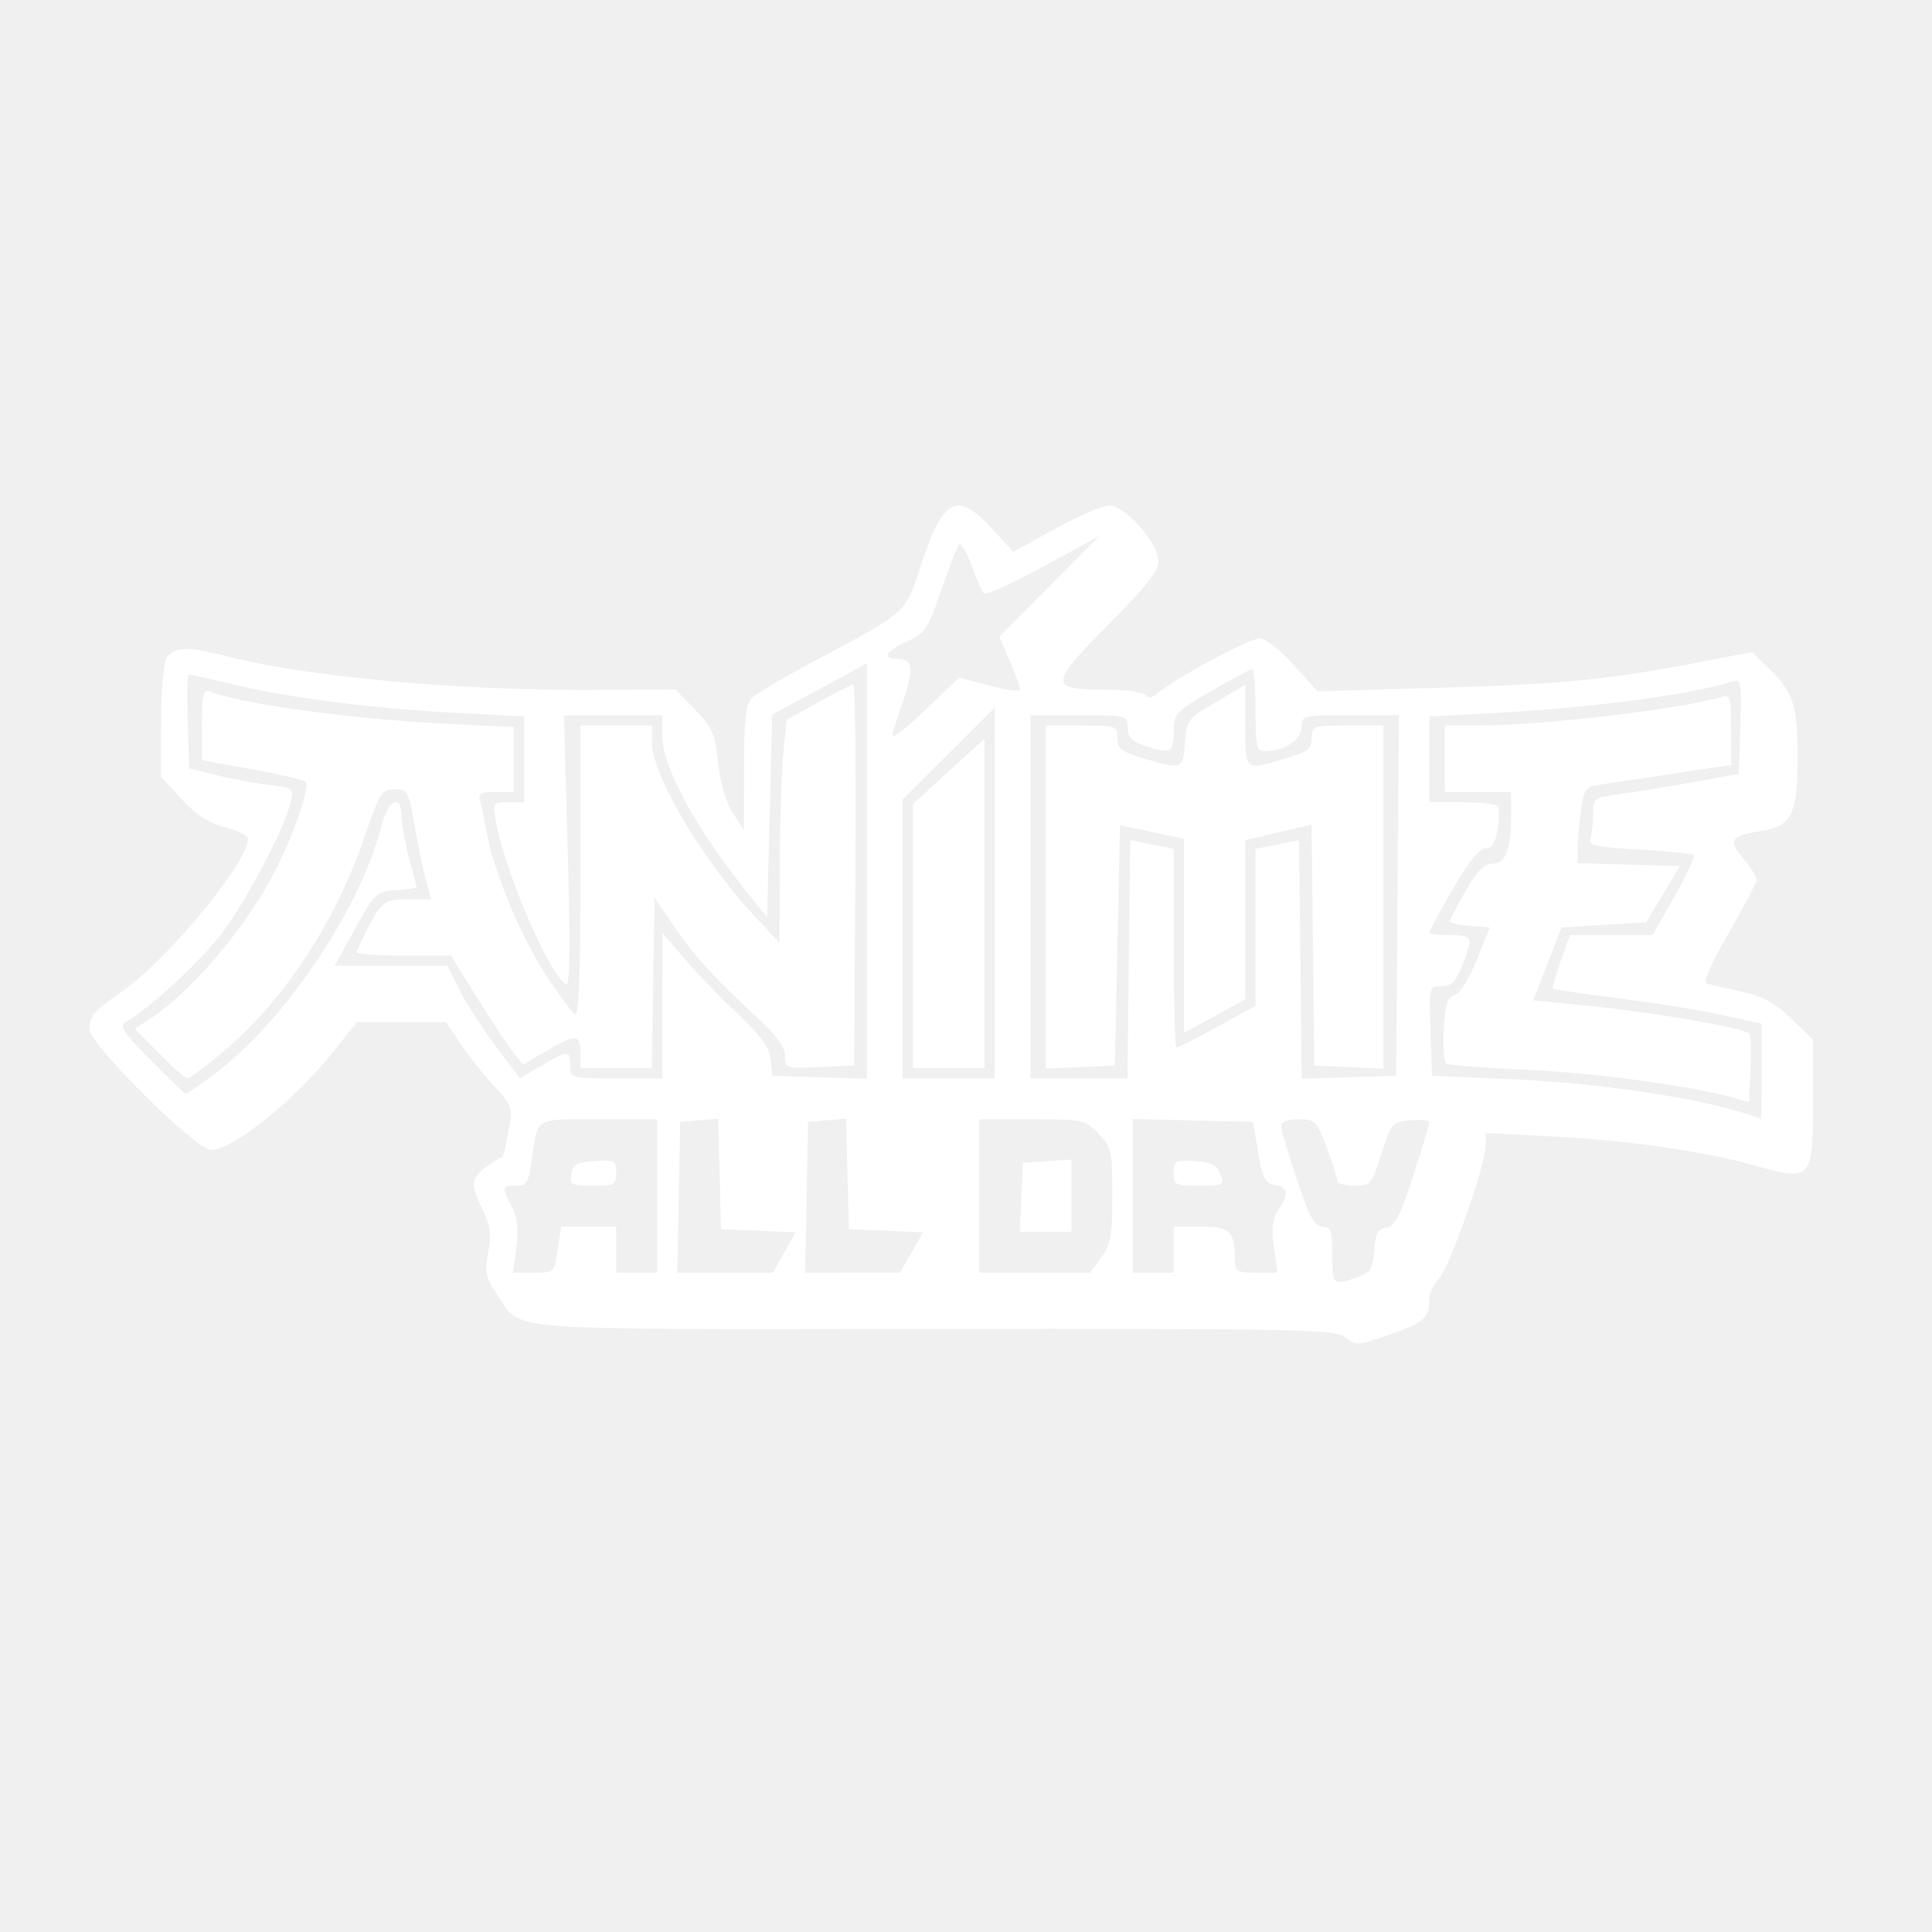
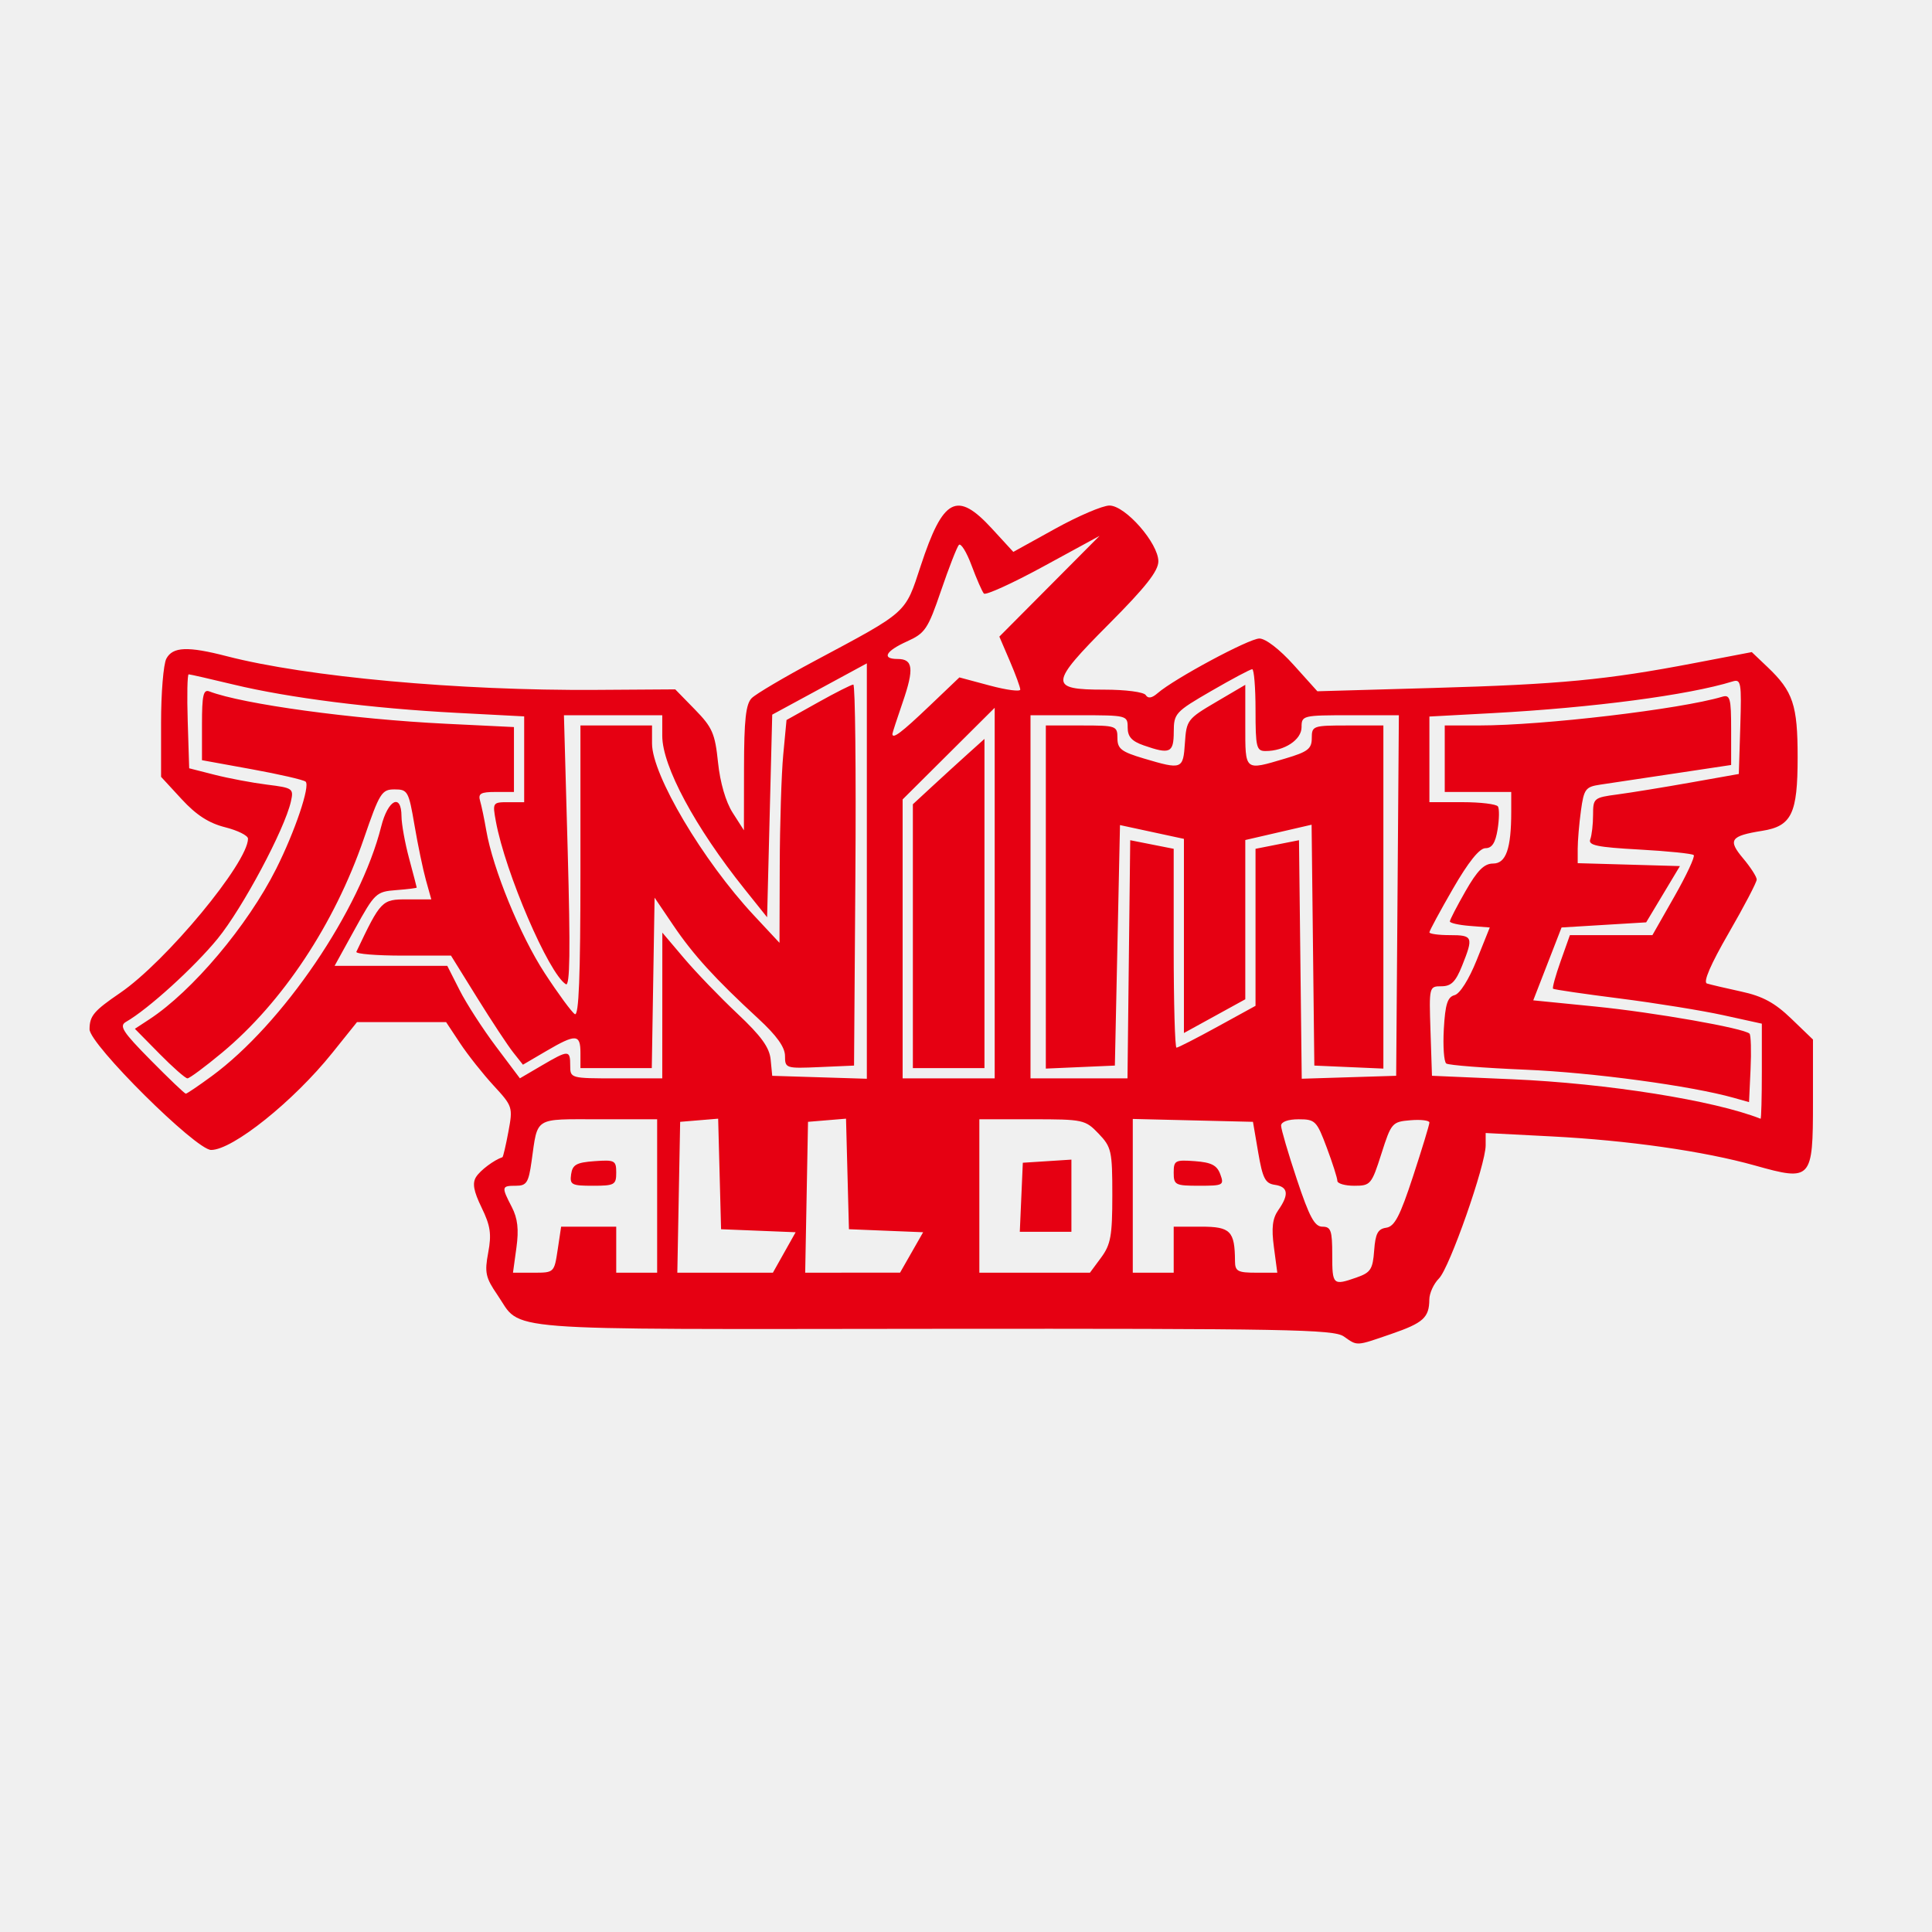
<svg xmlns="http://www.w3.org/2000/svg" version="1.1" id="Layer_1" x="0px" y="0px" width="280px" height="280px" viewBox="0 0 280 280" enable-background="new 0 0 280 280" xml:space="preserve">
  <defs id="defs216276">
	
	
	
</defs>
  <g id="layer2" />
  <g id="layer1" />
  <path style="fill:#000000" d="m -940.626,418.918 v -74 h 341.5 341.5 v 74 74 h -341.5 -341.5 z m 278.761,12.75 0.261,-43.75 h 16.989 16.989 v -10.5 -10.5 h -47 -47 v 10.5 10.5 h 17 17 v 44.03 44.03 l 12.75,-0.28 12.75,-0.28 z m 149.56,40 c 0.875,-2.337 5.919,-16.625 11.207,-31.75 5.288,-15.125 13.183,-37.597 17.544,-49.938 4.361,-12.341 7.929,-22.579 7.929,-22.75 0,-0.172 -6.021,-0.312 -13.38,-0.312 h -13.38 l -11.787,34.75 c -13.745,40.523 -13.299,39.25 -13.765,39.25 -0.199,0 -5.947,-16.647 -12.775,-36.994 l -12.414,-36.994 -13.25,-0.006 c -7.988,-0.004 -13.25,0.383 -13.25,0.974 0,0.539 0.658,2.676 1.461,4.75 0.804,2.074 8.692,24.92 17.529,50.77 8.837,25.85 16.559,48.237 17.16,49.75 l 1.092,2.75 h 14.243 14.243 l 1.592,-4.25 z M -717.182,304.98 c -14.624,-2.302 -23.112,-10.672 -27.167,-26.79 -2.141,-8.509 -2.512,-52.159 -0.524,-61.666 2.619,-12.526 8.805,-21.828 17.419,-26.193 9.647,-4.888 27.659,-5.306 38.236,-0.887 8.697,3.634 16.059,13.949 18.646,26.125 1.577,7.424 2.311,42.569 1.104,52.849 -2.424,20.642 -9.043,30.953 -22.463,34.991 -5.875,1.768 -18.862,2.576 -25.25,1.57 z m 17.135,-17.947 c 6.939,-4.232 8.816,-14.699 8.167,-45.548 -0.519,-24.66 -1.564,-30.101 -6.734,-35.054 -2.564,-2.457 -3.873,-2.915 -8.448,-2.96 -13.17,-0.128 -16.526,8.593 -16.526,42.947 0,33.761 3.23,42.354 15.96,42.456 2.699,0.022 5.732,-0.715 7.58,-1.842 z m -181.478,11.636 c -0.572,-2.888 -4.639,-25.05 -9.039,-49.25 -4.4,-24.2 -8.689,-47.6 -9.531,-52 -0.842,-4.4 -1.532,-8.113 -1.532,-8.25 -9e-5,-0.138 4.941,-0.25 10.981,-0.25 10.575,0 10.999,0.083 11.474,2.25 0.271,1.238 1.837,11.475 3.479,22.75 1.642,11.275 4.202,28.825 5.688,39 1.486,10.175 2.981,18.83 3.324,19.234 0.342,0.404 3.453,-17.146 6.914,-39 3.461,-21.854 6.532,-40.746 6.824,-41.984 0.512,-2.163 0.954,-2.25 11.405,-2.25 10.455,0 10.893,0.086 11.392,2.25 0.286,1.238 3.24,19.575 6.564,40.75 3.324,21.175 6.308,39.175 6.63,40 0.419,1.074 12.822,-75.785 13.272,-82.25 0.029,-0.412 5.038,-0.75 11.132,-0.75 h 11.079 l -0.57,2.75 c -0.314,1.512 -4.842,26.375 -10.064,55.25 -5.222,28.875 -9.734,53.513 -10.028,54.75 -0.52,2.19 -0.879,2.25 -13.515,2.25 -9.715,0 -12.982,-0.314 -12.986,-1.25 -0.003,-0.688 -1.308,-9.575 -2.9,-19.75 -1.592,-10.175 -4.385,-28.282 -6.206,-40.238 -1.821,-11.956 -3.598,-21.406 -3.949,-21 -0.35,0.406 -2.3,11.763 -4.333,25.238 -2.033,13.475 -4.862,31.812 -6.286,40.75 l -2.59,16.25 h -12.794 -12.794 z m 262.898,-52.25 v -57.5 h 25.319 c 28.63,0 32.578,0.651 39.412,6.502 5.613,4.805 8.269,11.992 8.269,22.377 0,14.047 -4.2,22.453 -13.332,26.684 -4.083,1.892 -4.688,2.466 -3.117,2.96 12.943,4.069 14.25,6.674 15.914,31.707 1.108,16.672 1.512,19.248 3.426,21.836 l 2.17,2.934 h -12.991 -12.991 l -0.941,-3.75 c -0.518,-2.062 -1.173,-10.539 -1.457,-18.837 -0.791,-23.15 -2.478,-25.714 -17.282,-26.26 l -9.397,-0.347 v 24.597 24.597 h -11.5 -11.5 z m 42.41,-9.526 c 5.116,-2.591 7.021,-6.277 7.375,-14.274 0.546,-12.335 -3.847,-16.487 -18.398,-17.386 l -8.387,-0.518 v 17.205 17.205 l 8.25,-0.379 c 4.537,-0.208 9.56,-1.042 11.16,-1.853 z m 87.59,9.526 v -57.5 h 11.5 11.5 v 48 48 h 20.5 20.5 v 9.5 9.5 h -32 -32 z m 117,0.112 v -57.57 l 19.75,-0.271 c 23.675,-0.325 30.591,0.348 36.943,3.594 8.803,4.498 13.865,11.746 17.017,24.363 1.332,5.331 1.686,11.346 1.665,28.271 -0.029,24.101 -1.16,31.691 -6.2,41.617 -3.721,7.329 -7.026,10.499 -14.676,14.075 -5.975,2.794 -6.101,2.807 -30.25,3.147 l -24.25,0.342 z m 43.678,37.836 c 7.178,-5.22 9.905,-18.783 9.038,-44.948 -0.584,-17.619 -2.03,-23.977 -6.564,-28.851 -3.505,-3.767 -6.118,-4.674 -15.393,-5.342 l -7.759,-0.559 v 41.225 41.225 l 8.928,-0.349 c 7.045,-0.276 9.523,-0.782 11.75,-2.401 z M -896.126,122.039 c -8.802,-4.038 -15.067,-14.319 -14.299,-23.465 0.269,-3.208 7.96,-26.885 20.352,-62.657 l 19.919,-57.5 5.014,-5.055 c 8.204,-8.271 20.008,-9.862 29.95,-4.035 5.345,3.132 5.481,3.329 32.555,47.091 9.528,15.4 17.634,28.359 18.014,28.798 0.38,0.439 5.553,-13.286 11.496,-30.5 5.943,-17.214 11.855,-33.407 13.138,-35.986 4.002,-8.041 12.264,-12.827 22.08,-12.79 13.709,0.052 24.207,10.513 24.26,24.171 0.023,5.904 0.993,2.931 -31.667,96.985 -9.449,27.211 -11.135,30.178 -19.578,34.456 -4.346,2.202 -6.084,2.515 -12.246,2.204 -5.867,-0.296 -8.079,-0.917 -12.084,-3.393 -4.544,-2.808 -6.549,-5.678 -27.403,-39.223 -12.375,-19.906 -22.74,-36.2 -23.033,-36.208 -0.293,-0.008 -5.416,14.048 -11.385,31.235 -5.969,17.188 -11.646,32.831 -12.617,34.763 -4.265,8.493 -11.818,12.943 -21.965,12.943 -4.185,0 -7.925,-0.653 -10.5,-1.835 z m 214.668,-0.725 c -8.421,-4.196 -13.168,-12.052 -13.168,-21.788 0,-4.501 3.505,-15.575 20.024,-63.278 14.701,-42.451 20.777,-58.754 22.858,-61.326 4.387,-5.425 12.104,-9.004 19.417,-9.004 7.48,0 13.149,2.54 18.235,8.169 8.08,8.944 8.483,16.017 1.966,34.496 -2.475,7.018 -4.5,12.889 -4.5,13.048 0,0.158 12.732,0.288 28.294,0.288 h 28.294 l 5.871,-17.25 c 3.229,-9.488 6.945,-19.725 8.258,-22.75 4.658,-10.734 12.173,-15.94 23.065,-15.978 7.316,-0.026 11.418,1.459 16.6,6.008 5.779,5.074 7.991,10.213 7.952,18.47 -0.031,6.476 -1.438,11.006 -18.789,60.5 -10.316,29.425 -19.163,54.905 -19.662,56.623 -1.28,4.413 -8.565,12.328 -13.343,14.499 -4.695,2.133 -12.983,2.42 -18.923,0.656 -6.26,-1.859 -13.106,-9.217 -15.165,-16.297 -2.052,-7.059 -1.618,-10.12 3.574,-25.175 2.186,-6.34 3.975,-12.152 3.975,-12.916 0,-1.152 -4.755,-1.389 -27.871,-1.389 h -27.871 l -6.789,19.75 c -9.666,28.12 -11.105,30.543 -21.171,35.632 -5.137,2.597 -14.851,2.144 -21.131,-0.985 z m 215.261,0.223 c -6.332,-2.948 -11.029,-8.516 -13.071,-15.495 -2.022,-6.91 -1.473,-10.207 4.601,-27.624 7.464,-21.403 22.217,-64.049 28.651,-82.823 6.389,-18.64 9.621,-23.674 17.717,-27.593 5.838,-2.826 15.484,-2.838 21.294,-0.025 5.898,2.855 10.965,8.808 12.823,15.063 2.253,7.588 2.034,9.376 -2.945,23.993 -2.476,7.268 -4.388,13.316 -4.25,13.44 0.138,0.124 17.127,-10.541 37.752,-23.699 45.415,-28.974 45.198,-28.855 52.787,-28.855 19.386,0 30.615,20.766 19.87,36.746 -2.724,4.051 -7.177,7.245 -32.376,23.225 -16.07,10.191 -30.011,19.022 -30.981,19.625 -1.548,0.964 0.24,3.188 14.718,18.309 20.058,20.949 21.489,23.122 21.458,32.594 -0.047,14.593 -9.735,24.427 -24.113,24.478 -10.395,0.037 -12.85,-1.895 -43.817,-34.478 -15.158,-15.95 -27.895,-29.107 -28.304,-29.238 -0.409,-0.131 -4.789,11.516 -9.733,25.882 -7.674,22.296 -9.542,26.747 -12.761,30.404 -7.541,8.567 -18.906,10.92 -29.32,6.071 z M -596.902,-72.691 c -0.335,-0.335 -0.647,-26.66 -0.694,-58.5 l -0.086,-57.891 h 169.543 169.543 l -0.047,57.001 c -0.026,31.35 -0.306,57.675 -0.622,58.5 -0.508,1.324 -20.214,1.5 -168.802,1.5 -92.524,0 -168.5,-0.274 -168.835,-0.609 z" id="path1105" />
-   <path style="fill:#ffffff;stroke-width:0.741" d="m 194.735,193.68 c -1.445,-1.012 -8.442,-1.141 -59.646,-1.096 -64.184,0.056 -59.333,0.436 -63.008,-4.928 -1.71,-2.497 -1.869,-3.227 -1.326,-6.12 0.503,-2.683 0.329,-3.876 -0.954,-6.516 -1.166,-2.4 -1.372,-3.545 -0.802,-4.449 0.609,-0.965 2.602,-2.458 3.818,-2.86 0.101,-0.034 0.49,-1.695 0.863,-3.692 0.664,-3.556 0.62,-3.695 -2.147,-6.696 -1.554,-1.686 -3.737,-4.444 -4.853,-6.129 l -2.028,-3.064 H 58.196 51.74 l -3.59,4.475 c -5.613,6.999 -14.426,14.055 -17.553,14.055 -2.205,0 -17.638,-15.321 -17.62,-17.493 0.016,-1.948 0.608,-2.652 4.436,-5.267 6.653,-4.545 18.53,-18.874 18.53,-22.355 0,-0.45 -1.493,-1.195 -3.318,-1.654 -2.361,-0.595 -4.178,-1.768 -6.3,-4.071 l -2.982,-3.235 v -7.848 c 0,-4.316 0.345,-8.493 0.767,-9.282 0.925,-1.729 3.099,-1.816 8.761,-0.351 11.592,2.999 33.625,5.009 53.488,4.88 l 11.503,-0.075 2.855,2.923 c 2.523,2.583 2.912,3.475 3.345,7.664 0.302,2.92 1.117,5.72 2.122,7.289 l 1.631,2.549 0.013,-9.027 c 0.01,-6.986 0.262,-9.276 1.114,-10.129 0.606,-0.606 4.692,-3.021 9.08,-5.366 13.639,-7.29 13.12,-6.825 15.413,-13.799 3.25,-9.886 5.251,-10.928 10.338,-5.387 l 3.084,3.359 6.073,-3.359 c 3.34,-1.848 6.876,-3.359 7.858,-3.359 2.307,0 7.089,5.456 7.089,8.088 0,1.401 -1.853,3.751 -7.146,9.065 -8.686,8.718 -8.746,9.53 -0.703,9.53 3.119,0 5.752,0.345 6.026,0.789 0.328,0.531 0.889,0.441 1.711,-0.275 2.413,-2.1 13.259,-7.926 14.755,-7.926 0.899,0 2.938,1.571 4.964,3.823 l 3.438,3.823 16.829,-0.48 c 18.323,-0.522 25.048,-1.163 37.78,-3.599 l 8.351,-1.598 2.277,2.165 c 3.71,3.527 4.368,5.499 4.368,13.081 0,8.178 -0.864,9.973 -5.127,10.655 -4.624,0.739 -5.027,1.318 -2.778,3.991 1.086,1.291 1.975,2.672 1.975,3.07 0,0.398 -1.827,3.888 -4.06,7.755 -2.631,4.558 -3.74,7.131 -3.15,7.315 0.5,0.156 2.744,0.682 4.986,1.169 3.09,0.671 4.839,1.619 7.227,3.918 l 3.15,3.033 v 9.085 c 0,11.253 -0.2,11.472 -8.381,9.177 -7.438,-2.087 -18.403,-3.654 -29.605,-4.23 l -9.45,-0.486 v 1.78 c 0,2.836 -5.232,17.763 -6.763,19.293 -0.765,0.765 -1.396,2.141 -1.402,3.058 -0.018,2.622 -0.871,3.394 -5.515,4.992 -5.199,1.789 -4.864,1.772 -6.899,0.347 z m 1.898,-8.548 c 2.008,-0.7 2.323,-1.186 2.52,-3.891 0.179,-2.462 0.535,-3.136 1.746,-3.309 1.215,-0.174 1.998,-1.673 3.891,-7.45 1.304,-3.978 2.371,-7.486 2.371,-7.795 0,-0.309 -1.234,-0.459 -2.742,-0.333 -2.66,0.223 -2.786,0.368 -4.219,4.863 -1.42,4.451 -1.574,4.633 -3.929,4.633 -1.348,0 -2.451,-0.321 -2.451,-0.713 0,-0.392 -0.691,-2.56 -1.536,-4.818 -1.452,-3.882 -1.674,-4.104 -4.077,-4.104 -1.536,0 -2.541,0.366 -2.541,0.925 0,0.509 1.028,4.011 2.285,7.783 1.823,5.471 2.572,6.858 3.706,6.858 1.229,0 1.421,0.553 1.421,4.077 0,4.39 0.099,4.482 3.556,3.277 z m -115.809,-4.018 0.5,-3.335 h 3.992 3.992 v 3.335 3.335 h 2.965 2.965 v -11.118 -11.118 h -8.474 c -9.472,0 -8.805,-0.419 -9.728,6.115 -0.434,3.078 -0.72,3.521 -2.266,3.521 -2.092,0 -2.119,0.138 -0.598,3.079 0.855,1.653 1.036,3.243 0.672,5.893 l -0.499,3.629 h 2.989 c 2.974,0 2.991,-0.017 3.489,-3.335 z m 1.948,-10.933 c 0.197,-1.386 0.768,-1.706 3.387,-1.896 2.944,-0.213 3.15,-0.104 3.15,1.668 0,1.757 -0.248,1.896 -3.387,1.896 -3.088,0 -3.366,-0.147 -3.15,-1.668 z m 30.889,11.336 1.648,-2.932 -5.403,-0.218 -5.403,-0.218 -0.211,-8.011 -0.211,-8.011 -2.754,0.229 -2.754,0.229 -0.205,10.933 -0.205,10.933 h 6.925 6.925 z m 18.456,-0.006 1.671,-2.927 -5.377,-0.218 -5.377,-0.218 -0.211,-8.011 -0.211,-8.011 -2.754,0.229 -2.754,0.229 -0.205,10.933 -0.205,10.933 6.876,-0.006 6.876,-0.006 z m 27.467,0.744 c 1.393,-1.884 1.622,-3.16 1.622,-9.039 0,-6.419 -0.124,-6.975 -1.992,-8.924 -1.93,-2.015 -2.228,-2.079 -9.636,-2.079 h -7.644 v 11.118 11.118 h 8.014 8.014 z m -11.568,-8.739 0.219,-5.003 3.521,-0.226 3.521,-0.226 v 5.229 5.229 h -3.74 -3.74 z m 22.085,7.597 v -3.335 h 3.99 c 4.247,0 4.868,0.634 4.894,5.003 0.009,1.459 0.394,1.668 3.07,1.668 h 3.06 l -0.494,-3.726 c -0.369,-2.781 -0.205,-4.138 0.646,-5.353 1.581,-2.257 1.425,-3.377 -0.509,-3.655 -1.391,-0.2 -1.768,-0.933 -2.409,-4.684 l -0.76,-4.447 -8.709,-0.209 -8.709,-0.209 v 11.142 11.142 h 2.965 2.965 z m 0,-11.161 c 0,-1.765 0.212,-1.88 3.07,-1.668 2.394,0.178 3.204,0.595 3.682,1.896 0.583,1.588 0.436,1.668 -3.07,1.668 -3.456,0 -3.682,-0.117 -3.682,-1.896 z m 85.238,-14.667 v -6.927 l -5.585,-1.227 c -3.072,-0.675 -9.826,-1.766 -15.009,-2.424 -5.183,-0.658 -9.532,-1.294 -9.665,-1.413 -0.132,-0.119 0.363,-1.915 1.1,-3.991 l 1.341,-3.775 h 5.979 5.979 l 3.189,-5.606 c 1.754,-3.083 3.013,-5.781 2.798,-5.996 -0.215,-0.215 -3.769,-0.577 -7.897,-0.805 -6.103,-0.336 -7.43,-0.612 -7.098,-1.476 0.224,-0.584 0.408,-2.182 0.408,-3.551 0,-2.409 0.113,-2.503 3.521,-2.956 1.936,-0.257 6.689,-1.03 10.562,-1.718 l 7.041,-1.25 0.214,-6.91 c 0.197,-6.349 0.106,-6.877 -1.112,-6.5 -6.396,1.981 -20.249,3.807 -34.865,4.596 l -9.08,0.49 v 6.205 6.205 h 4.774 c 2.626,0 4.948,0.281 5.161,0.625 0.213,0.344 0.189,1.845 -0.053,3.335 -0.315,1.941 -0.815,2.71 -1.76,2.71 -0.871,0 -2.478,2.007 -4.721,5.895 -1.87,3.242 -3.4,6.077 -3.4,6.3 0,0.223 1.334,0.405 2.965,0.405 3.337,0 3.441,0.262 1.773,4.432 -0.934,2.335 -1.582,2.98 -2.994,2.98 -1.787,0 -1.8,0.052 -1.587,6.486 l 0.214,6.486 11.628,0.504 c 13.754,0.596 29.268,3.063 35.994,5.723 0.102,0.04 0.185,-3.044 0.185,-6.854 z m -4.077,3.818 c -6.151,-1.736 -20.451,-3.667 -30.158,-4.073 -5.988,-0.251 -11.163,-0.655 -11.5,-0.898 -0.337,-0.243 -0.496,-2.496 -0.354,-5.005 0.204,-3.592 0.535,-4.635 1.56,-4.903 0.77,-0.201 2.076,-2.272 3.2,-5.073 l 1.899,-4.733 -2.892,-0.228 c -1.59,-0.125 -2.892,-0.418 -2.892,-0.651 0,-0.233 1.025,-2.215 2.278,-4.405 1.717,-3.001 2.698,-3.982 3.984,-3.982 1.878,0 2.632,-2.152 2.632,-7.505 v -2.872 h -4.818 -4.818 v -4.818 -4.818 l 5.003,-6.2e-4 c 9.257,-0.001 29.117,-2.348 35.207,-4.16 1.148,-0.342 1.297,0.206 1.297,4.752 v 5.138 l -8.339,1.253 c -4.586,0.689 -9.378,1.408 -10.649,1.597 -2.116,0.315 -2.35,0.633 -2.78,3.768 -0.258,1.883 -0.469,4.366 -0.469,5.518 v 2.094 l 7.407,0.211 7.407,0.211 -2.446,4.077 -2.446,4.077 -6.131,0.371 -6.131,0.371 -2.051,5.28 -2.051,5.28 8.965,0.894 c 8.553,0.853 21.589,3.145 22.378,3.934 0.204,0.204 0.272,2.521 0.151,5.148 l -0.221,4.776 z M 30.665,155.979 c 10.342,-7.592 21.542,-24.084 24.583,-36.199 0.977,-3.893 2.925,-4.875 2.94,-1.482 0.005,1.121 0.501,3.873 1.103,6.115 0.602,2.242 1.098,4.141 1.103,4.219 0.005,0.079 -1.338,0.245 -2.984,0.371 -2.881,0.219 -3.103,0.428 -5.955,5.602 l -2.962,5.374 h 8.166 8.166 l 1.79,3.532 c 0.984,1.942 3.352,5.61 5.261,8.149 l 3.471,4.618 3.155,-1.849 c 3.908,-2.29 4.137,-2.29 4.137,0.004 0,1.839 0.049,1.853 6.671,1.853 h 6.671 l 0.005,-10.562 0.005,-10.562 3.139,3.706 c 1.726,2.038 5.207,5.653 7.736,8.032 3.464,3.259 4.653,4.904 4.824,6.671 l 0.227,2.345 6.856,0.213 6.856,0.213 V 126.239 96.138 l -6.856,3.717 -6.856,3.717 -0.371,14.682 -0.371,14.682 -3.262,-4.077 c -7.173,-8.963 -11.933,-17.824 -11.933,-22.211 v -2.989 h -7.125 -7.125 l 0.548,19.744 c 0.398,14.319 0.324,19.605 -0.269,19.239 -2.487,-1.537 -8.785,-16.192 -10.144,-23.602 -0.5,-2.725 -0.465,-2.78 1.796,-2.78 h 2.306 v -6.218 -6.218 l -9.821,-0.515 c -12.266,-0.643 -24.278,-2.167 -32.289,-4.096 -3.389,-0.816 -6.32,-1.484 -6.513,-1.484 -0.193,0 -0.256,3.064 -0.138,6.809 l 0.213,6.809 3.701,0.942 c 2.036,0.518 5.451,1.161 7.59,1.428 3.737,0.467 3.872,0.562 3.45,2.44 -0.911,4.051 -7.008,15.468 -10.621,19.889 -3.39,4.148 -10.106,10.244 -13.273,12.047 -1.038,0.591 -0.495,1.436 3.572,5.555 2.638,2.672 4.928,4.858 5.089,4.858 0.161,0 1.843,-1.138 3.737,-2.529 z m -7.58,-3.287 -3.538,-3.591 2.083,-1.363 c 6.256,-4.092 14.259,-13.587 18.399,-21.827 2.728,-5.431 4.958,-12.043 4.261,-12.632 -0.31,-0.262 -3.816,-1.068 -7.791,-1.792 l -7.227,-1.315 v -5.189 c 0,-4.227 0.199,-5.113 1.074,-4.777 4.818,1.849 20.791,4.031 34.319,4.688 l 9.821,0.477 v 4.703 4.703 h -2.644 c -2.169,0 -2.576,0.233 -2.263,1.297 0.21,0.713 0.611,2.631 0.891,4.262 0.961,5.584 4.917,15.249 8.47,20.692 1.954,2.993 3.919,5.669 4.367,5.946 0.584,0.361 0.814,-5.477 0.814,-20.665 v -21.168 h 5.188 5.188 v 2.619 c 0,4.543 7.364,16.969 14.75,24.889 l 3.724,3.993 0.034,-11.118 c 0.018,-6.115 0.247,-13.381 0.508,-16.146 l 0.475,-5.028 4.594,-2.569 c 2.527,-1.413 4.816,-2.569 5.088,-2.569 0.272,0 0.406,12.424 0.299,27.61 l -0.194,27.61 -5.003,0.219 c -4.889,0.214 -5.003,0.177 -5.003,-1.617 0,-1.264 -1.206,-2.949 -3.873,-5.408 -6.264,-5.776 -9.426,-9.247 -12.313,-13.515 l -2.715,-4.015 -0.203,12.353 -0.203,12.353 h -5.17 -5.17 v -2.224 c 0,-2.729 -0.669,-2.763 -4.961,-0.248 l -3.372,1.976 -1.418,-1.791 c -0.78,-0.985 -3.126,-4.542 -5.214,-7.905 l -3.796,-6.115 h -6.989 c -3.844,0 -6.87,-0.25 -6.724,-0.556 3.542,-7.454 3.682,-7.597 7.359,-7.597 h 3.499 l -0.776,-2.78 c -0.427,-1.529 -1.172,-5.114 -1.658,-7.968 -0.837,-4.926 -0.983,-5.188 -2.885,-5.188 -1.868,0 -2.168,0.481 -4.468,7.172 -4.235,12.321 -11.761,23.682 -20.514,30.966 -2.472,2.057 -4.739,3.74 -5.039,3.74 -0.3,0 -2.137,-1.616 -4.083,-3.592 z M 144.158,129.431 v -26.853 l -6.671,6.64 -6.671,6.64 v 20.213 20.213 h 6.671 6.671 z m -11.859,6.25 v -19.121 l 2.78,-2.57 c 1.529,-1.413 3.864,-3.545 5.188,-4.736 l 2.409,-2.166 v 23.857 23.857 h -5.188 -5.188 z m 31.302,3.346 0.199,-17.257 3.15,0.623 3.15,0.623 v 14.41 c 0,7.925 0.182,14.41 0.406,14.41 0.223,0 2.891,-1.364 5.93,-3.032 l 5.524,-3.032 v -11.378 -11.378 l 3.15,-0.623 3.15,-0.623 0.199,17.284 0.199,17.284 6.843,-0.213 6.843,-0.213 0.195,-26.127 0.195,-26.127 h -7.051 c -6.898,0 -7.051,0.038 -7.051,1.734 0,1.818 -2.475,3.454 -5.223,3.454 -1.315,0 -1.448,-0.542 -1.448,-5.93 0,-3.261 -0.217,-5.93 -0.482,-5.93 -0.265,0 -2.929,1.418 -5.921,3.15 -5.225,3.026 -5.439,3.259 -5.448,5.93 -0.01,3.05 -0.544,3.291 -4.346,1.966 -1.745,-0.608 -2.334,-1.264 -2.334,-2.594 0,-1.755 -0.101,-1.78 -7.041,-1.78 h -7.041 v 26.313 26.313 h 7.028 7.028 z m -12.031,-9.022 v -24.864 h 5.188 c 5.018,0 5.188,0.06 5.188,1.824 0,1.557 0.563,1.992 3.841,2.965 5.529,1.642 5.685,1.583 5.94,-2.265 0.218,-3.286 0.375,-3.493 4.488,-5.91 l 4.262,-2.505 v 5.91 c 0,6.656 -0.148,6.535 5.795,4.77 3.277,-0.973 3.841,-1.408 3.841,-2.965 0,-1.765 0.17,-1.824 5.188,-1.824 h 5.188 v 24.864 24.864 l -5.003,-0.219 -5.003,-0.219 -0.198,-17.454 -0.198,-17.454 -4.805,1.11 -4.805,1.11 v 11.54 11.54 l -4.447,2.445 -4.447,2.445 v -14.069 -14.069 l -4.633,-0.999 -4.633,-0.999 -0.371,17.427 -0.371,17.427 -5.003,0.219 -5.003,0.219 z m -16.956,-27.606 4.429,-4.224 4.411,1.182 c 2.426,0.65 4.411,0.911 4.411,0.58 0,-0.331 -0.682,-2.193 -1.516,-4.138 l -1.516,-3.536 7.26,-7.3 7.26,-7.3 -8.15,4.44 c -4.483,2.442 -8.358,4.205 -8.612,3.918 -0.254,-0.287 -1.057,-2.122 -1.785,-4.077 -0.728,-1.955 -1.557,-3.289 -1.843,-2.965 -0.286,0.325 -1.45,3.313 -2.586,6.64 -1.899,5.561 -2.298,6.154 -4.926,7.339 -3.119,1.407 -3.725,2.547 -1.353,2.547 2.234,0 2.4,1.412 0.734,6.252 -0.824,2.396 -1.499,4.471 -1.499,4.611 0,0.8 1.319,-0.191 5.28,-3.97 z" id="path1" />
+   <path style="fill:#e60012;stroke-width:0.741;fill-opacity:1" d="m 194.735,193.68 c -1.445,-1.012 -8.442,-1.141 -59.646,-1.096 -64.184,0.056 -59.333,0.436 -63.008,-4.928 -1.71,-2.497 -1.869,-3.227 -1.326,-6.12 0.503,-2.683 0.329,-3.876 -0.954,-6.516 -1.166,-2.4 -1.372,-3.545 -0.802,-4.449 0.609,-0.965 2.602,-2.458 3.818,-2.86 0.101,-0.034 0.49,-1.695 0.863,-3.692 0.664,-3.556 0.62,-3.695 -2.147,-6.696 -1.554,-1.686 -3.737,-4.444 -4.853,-6.129 l -2.028,-3.064 H 58.196 51.74 l -3.59,4.475 c -5.613,6.999 -14.426,14.055 -17.553,14.055 -2.205,0 -17.638,-15.321 -17.62,-17.493 0.016,-1.948 0.608,-2.652 4.436,-5.267 6.653,-4.545 18.53,-18.874 18.53,-22.355 0,-0.45 -1.493,-1.195 -3.318,-1.654 -2.361,-0.595 -4.178,-1.768 -6.3,-4.071 l -2.982,-3.235 v -7.848 c 0,-4.316 0.345,-8.493 0.767,-9.282 0.925,-1.729 3.099,-1.816 8.761,-0.351 11.592,2.999 33.625,5.009 53.488,4.88 l 11.503,-0.075 2.855,2.923 c 2.523,2.583 2.912,3.475 3.345,7.664 0.302,2.92 1.117,5.72 2.122,7.289 l 1.631,2.549 0.013,-9.027 c 0.01,-6.986 0.262,-9.276 1.114,-10.129 0.606,-0.606 4.692,-3.021 9.08,-5.366 13.639,-7.29 13.12,-6.825 15.413,-13.799 3.25,-9.886 5.251,-10.928 10.338,-5.387 l 3.084,3.359 6.073,-3.359 c 3.34,-1.848 6.876,-3.359 7.858,-3.359 2.307,0 7.089,5.456 7.089,8.088 0,1.401 -1.853,3.751 -7.146,9.065 -8.686,8.718 -8.746,9.53 -0.703,9.53 3.119,0 5.752,0.345 6.026,0.789 0.328,0.531 0.889,0.441 1.711,-0.275 2.413,-2.1 13.259,-7.926 14.755,-7.926 0.899,0 2.938,1.571 4.964,3.823 l 3.438,3.823 16.829,-0.48 c 18.323,-0.522 25.048,-1.163 37.78,-3.599 l 8.351,-1.598 2.277,2.165 c 3.71,3.527 4.368,5.499 4.368,13.081 0,8.178 -0.864,9.973 -5.127,10.655 -4.624,0.739 -5.027,1.318 -2.778,3.991 1.086,1.291 1.975,2.672 1.975,3.07 0,0.398 -1.827,3.888 -4.06,7.755 -2.631,4.558 -3.74,7.131 -3.15,7.315 0.5,0.156 2.744,0.682 4.986,1.169 3.09,0.671 4.839,1.619 7.227,3.918 l 3.15,3.033 v 9.085 c 0,11.253 -0.2,11.472 -8.381,9.177 -7.438,-2.087 -18.403,-3.654 -29.605,-4.23 l -9.45,-0.486 v 1.78 c 0,2.836 -5.232,17.763 -6.763,19.293 -0.765,0.765 -1.396,2.141 -1.402,3.058 -0.018,2.622 -0.871,3.394 -5.515,4.992 -5.199,1.789 -4.864,1.772 -6.899,0.347 z m 1.898,-8.548 c 2.008,-0.7 2.323,-1.186 2.52,-3.891 0.179,-2.462 0.535,-3.136 1.746,-3.309 1.215,-0.174 1.998,-1.673 3.891,-7.45 1.304,-3.978 2.371,-7.486 2.371,-7.795 0,-0.309 -1.234,-0.459 -2.742,-0.333 -2.66,0.223 -2.786,0.368 -4.219,4.863 -1.42,4.451 -1.574,4.633 -3.929,4.633 -1.348,0 -2.451,-0.321 -2.451,-0.713 0,-0.392 -0.691,-2.56 -1.536,-4.818 -1.452,-3.882 -1.674,-4.104 -4.077,-4.104 -1.536,0 -2.541,0.366 -2.541,0.925 0,0.509 1.028,4.011 2.285,7.783 1.823,5.471 2.572,6.858 3.706,6.858 1.229,0 1.421,0.553 1.421,4.077 0,4.39 0.099,4.482 3.556,3.277 z m -115.809,-4.018 0.5,-3.335 h 3.992 3.992 v 3.335 3.335 h 2.965 2.965 v -11.118 -11.118 h -8.474 c -9.472,0 -8.805,-0.419 -9.728,6.115 -0.434,3.078 -0.72,3.521 -2.266,3.521 -2.092,0 -2.119,0.138 -0.598,3.079 0.855,1.653 1.036,3.243 0.672,5.893 l -0.499,3.629 h 2.989 c 2.974,0 2.991,-0.017 3.489,-3.335 z m 1.948,-10.933 c 0.197,-1.386 0.768,-1.706 3.387,-1.896 2.944,-0.213 3.15,-0.104 3.15,1.668 0,1.757 -0.248,1.896 -3.387,1.896 -3.088,0 -3.366,-0.147 -3.15,-1.668 z m 30.889,11.336 1.648,-2.932 -5.403,-0.218 -5.403,-0.218 -0.211,-8.011 -0.211,-8.011 -2.754,0.229 -2.754,0.229 -0.205,10.933 -0.205,10.933 h 6.925 6.925 z m 18.456,-0.006 1.671,-2.927 -5.377,-0.218 -5.377,-0.218 -0.211,-8.011 -0.211,-8.011 -2.754,0.229 -2.754,0.229 -0.205,10.933 -0.205,10.933 6.876,-0.006 6.876,-0.006 z m 27.467,0.744 c 1.393,-1.884 1.622,-3.16 1.622,-9.039 0,-6.419 -0.124,-6.975 -1.992,-8.924 -1.93,-2.015 -2.228,-2.079 -9.636,-2.079 h -7.644 v 11.118 11.118 h 8.014 8.014 z m -11.568,-8.739 0.219,-5.003 3.521,-0.226 3.521,-0.226 v 5.229 5.229 h -3.74 -3.74 z m 22.085,7.597 v -3.335 h 3.99 c 4.247,0 4.868,0.634 4.894,5.003 0.009,1.459 0.394,1.668 3.07,1.668 h 3.06 l -0.494,-3.726 c -0.369,-2.781 -0.205,-4.138 0.646,-5.353 1.581,-2.257 1.425,-3.377 -0.509,-3.655 -1.391,-0.2 -1.768,-0.933 -2.409,-4.684 l -0.76,-4.447 -8.709,-0.209 -8.709,-0.209 v 11.142 11.142 h 2.965 2.965 z m 0,-11.161 c 0,-1.765 0.212,-1.88 3.07,-1.668 2.394,0.178 3.204,0.595 3.682,1.896 0.583,1.588 0.436,1.668 -3.07,1.668 -3.456,0 -3.682,-0.117 -3.682,-1.896 z m 85.238,-14.667 v -6.927 l -5.585,-1.227 c -3.072,-0.675 -9.826,-1.766 -15.009,-2.424 -5.183,-0.658 -9.532,-1.294 -9.665,-1.413 -0.132,-0.119 0.363,-1.915 1.1,-3.991 l 1.341,-3.775 h 5.979 5.979 l 3.189,-5.606 c 1.754,-3.083 3.013,-5.781 2.798,-5.996 -0.215,-0.215 -3.769,-0.577 -7.897,-0.805 -6.103,-0.336 -7.43,-0.612 -7.098,-1.476 0.224,-0.584 0.408,-2.182 0.408,-3.551 0,-2.409 0.113,-2.503 3.521,-2.956 1.936,-0.257 6.689,-1.03 10.562,-1.718 l 7.041,-1.25 0.214,-6.91 c 0.197,-6.349 0.106,-6.877 -1.112,-6.5 -6.396,1.981 -20.249,3.807 -34.865,4.596 l -9.08,0.49 v 6.205 6.205 h 4.774 c 2.626,0 4.948,0.281 5.161,0.625 0.213,0.344 0.189,1.845 -0.053,3.335 -0.315,1.941 -0.815,2.71 -1.76,2.71 -0.871,0 -2.478,2.007 -4.721,5.895 -1.87,3.242 -3.4,6.077 -3.4,6.3 0,0.223 1.334,0.405 2.965,0.405 3.337,0 3.441,0.262 1.773,4.432 -0.934,2.335 -1.582,2.98 -2.994,2.98 -1.787,0 -1.8,0.052 -1.587,6.486 l 0.214,6.486 11.628,0.504 c 13.754,0.596 29.268,3.063 35.994,5.723 0.102,0.04 0.185,-3.044 0.185,-6.854 z m -4.077,3.818 c -6.151,-1.736 -20.451,-3.667 -30.158,-4.073 -5.988,-0.251 -11.163,-0.655 -11.5,-0.898 -0.337,-0.243 -0.496,-2.496 -0.354,-5.005 0.204,-3.592 0.535,-4.635 1.56,-4.903 0.77,-0.201 2.076,-2.272 3.2,-5.073 l 1.899,-4.733 -2.892,-0.228 c -1.59,-0.125 -2.892,-0.418 -2.892,-0.651 0,-0.233 1.025,-2.215 2.278,-4.405 1.717,-3.001 2.698,-3.982 3.984,-3.982 1.878,0 2.632,-2.152 2.632,-7.505 v -2.872 h -4.818 -4.818 v -4.818 -4.818 l 5.003,-6.2e-4 c 9.257,-0.001 29.117,-2.348 35.207,-4.16 1.148,-0.342 1.297,0.206 1.297,4.752 v 5.138 l -8.339,1.253 c -4.586,0.689 -9.378,1.408 -10.649,1.597 -2.116,0.315 -2.35,0.633 -2.78,3.768 -0.258,1.883 -0.469,4.366 -0.469,5.518 v 2.094 l 7.407,0.211 7.407,0.211 -2.446,4.077 -2.446,4.077 -6.131,0.371 -6.131,0.371 -2.051,5.28 -2.051,5.28 8.965,0.894 c 8.553,0.853 21.589,3.145 22.378,3.934 0.204,0.204 0.272,2.521 0.151,5.148 l -0.221,4.776 z M 30.665,155.979 c 10.342,-7.592 21.542,-24.084 24.583,-36.199 0.977,-3.893 2.925,-4.875 2.94,-1.482 0.005,1.121 0.501,3.873 1.103,6.115 0.602,2.242 1.098,4.141 1.103,4.219 0.005,0.079 -1.338,0.245 -2.984,0.371 -2.881,0.219 -3.103,0.428 -5.955,5.602 l -2.962,5.374 h 8.166 8.166 l 1.79,3.532 c 0.984,1.942 3.352,5.61 5.261,8.149 l 3.471,4.618 3.155,-1.849 c 3.908,-2.29 4.137,-2.29 4.137,0.004 0,1.839 0.049,1.853 6.671,1.853 h 6.671 l 0.005,-10.562 0.005,-10.562 3.139,3.706 c 1.726,2.038 5.207,5.653 7.736,8.032 3.464,3.259 4.653,4.904 4.824,6.671 l 0.227,2.345 6.856,0.213 6.856,0.213 V 126.239 96.138 l -6.856,3.717 -6.856,3.717 -0.371,14.682 -0.371,14.682 -3.262,-4.077 c -7.173,-8.963 -11.933,-17.824 -11.933,-22.211 v -2.989 h -7.125 -7.125 l 0.548,19.744 c 0.398,14.319 0.324,19.605 -0.269,19.239 -2.487,-1.537 -8.785,-16.192 -10.144,-23.602 -0.5,-2.725 -0.465,-2.78 1.796,-2.78 h 2.306 v -6.218 -6.218 l -9.821,-0.515 c -12.266,-0.643 -24.278,-2.167 -32.289,-4.096 -3.389,-0.816 -6.32,-1.484 -6.513,-1.484 -0.193,0 -0.256,3.064 -0.138,6.809 l 0.213,6.809 3.701,0.942 c 2.036,0.518 5.451,1.161 7.59,1.428 3.737,0.467 3.872,0.562 3.45,2.44 -0.911,4.051 -7.008,15.468 -10.621,19.889 -3.39,4.148 -10.106,10.244 -13.273,12.047 -1.038,0.591 -0.495,1.436 3.572,5.555 2.638,2.672 4.928,4.858 5.089,4.858 0.161,0 1.843,-1.138 3.737,-2.529 z m -7.58,-3.287 -3.538,-3.591 2.083,-1.363 c 6.256,-4.092 14.259,-13.587 18.399,-21.827 2.728,-5.431 4.958,-12.043 4.261,-12.632 -0.31,-0.262 -3.816,-1.068 -7.791,-1.792 l -7.227,-1.315 v -5.189 c 0,-4.227 0.199,-5.113 1.074,-4.777 4.818,1.849 20.791,4.031 34.319,4.688 l 9.821,0.477 v 4.703 4.703 h -2.644 c -2.169,0 -2.576,0.233 -2.263,1.297 0.21,0.713 0.611,2.631 0.891,4.262 0.961,5.584 4.917,15.249 8.47,20.692 1.954,2.993 3.919,5.669 4.367,5.946 0.584,0.361 0.814,-5.477 0.814,-20.665 v -21.168 h 5.188 5.188 v 2.619 c 0,4.543 7.364,16.969 14.75,24.889 l 3.724,3.993 0.034,-11.118 c 0.018,-6.115 0.247,-13.381 0.508,-16.146 l 0.475,-5.028 4.594,-2.569 c 2.527,-1.413 4.816,-2.569 5.088,-2.569 0.272,0 0.406,12.424 0.299,27.61 l -0.194,27.61 -5.003,0.219 c -4.889,0.214 -5.003,0.177 -5.003,-1.617 0,-1.264 -1.206,-2.949 -3.873,-5.408 -6.264,-5.776 -9.426,-9.247 -12.313,-13.515 l -2.715,-4.015 -0.203,12.353 -0.203,12.353 h -5.17 -5.17 v -2.224 c 0,-2.729 -0.669,-2.763 -4.961,-0.248 l -3.372,1.976 -1.418,-1.791 c -0.78,-0.985 -3.126,-4.542 -5.214,-7.905 l -3.796,-6.115 h -6.989 c -3.844,0 -6.87,-0.25 -6.724,-0.556 3.542,-7.454 3.682,-7.597 7.359,-7.597 h 3.499 l -0.776,-2.78 c -0.427,-1.529 -1.172,-5.114 -1.658,-7.968 -0.837,-4.926 -0.983,-5.188 -2.885,-5.188 -1.868,0 -2.168,0.481 -4.468,7.172 -4.235,12.321 -11.761,23.682 -20.514,30.966 -2.472,2.057 -4.739,3.74 -5.039,3.74 -0.3,0 -2.137,-1.616 -4.083,-3.592 z M 144.158,129.431 v -26.853 l -6.671,6.64 -6.671,6.64 v 20.213 20.213 h 6.671 6.671 z m -11.859,6.25 v -19.121 l 2.78,-2.57 c 1.529,-1.413 3.864,-3.545 5.188,-4.736 l 2.409,-2.166 v 23.857 23.857 h -5.188 -5.188 z m 31.302,3.346 0.199,-17.257 3.15,0.623 3.15,0.623 v 14.41 c 0,7.925 0.182,14.41 0.406,14.41 0.223,0 2.891,-1.364 5.93,-3.032 l 5.524,-3.032 v -11.378 -11.378 l 3.15,-0.623 3.15,-0.623 0.199,17.284 0.199,17.284 6.843,-0.213 6.843,-0.213 0.195,-26.127 0.195,-26.127 h -7.051 c -6.898,0 -7.051,0.038 -7.051,1.734 0,1.818 -2.475,3.454 -5.223,3.454 -1.315,0 -1.448,-0.542 -1.448,-5.93 0,-3.261 -0.217,-5.93 -0.482,-5.93 -0.265,0 -2.929,1.418 -5.921,3.15 -5.225,3.026 -5.439,3.259 -5.448,5.93 -0.01,3.05 -0.544,3.291 -4.346,1.966 -1.745,-0.608 -2.334,-1.264 -2.334,-2.594 0,-1.755 -0.101,-1.78 -7.041,-1.78 h -7.041 v 26.313 26.313 h 7.028 7.028 z m -12.031,-9.022 v -24.864 h 5.188 c 5.018,0 5.188,0.06 5.188,1.824 0,1.557 0.563,1.992 3.841,2.965 5.529,1.642 5.685,1.583 5.94,-2.265 0.218,-3.286 0.375,-3.493 4.488,-5.91 l 4.262,-2.505 v 5.91 c 0,6.656 -0.148,6.535 5.795,4.77 3.277,-0.973 3.841,-1.408 3.841,-2.965 0,-1.765 0.17,-1.824 5.188,-1.824 h 5.188 v 24.864 24.864 l -5.003,-0.219 -5.003,-0.219 -0.198,-17.454 -0.198,-17.454 -4.805,1.11 -4.805,1.11 v 11.54 11.54 l -4.447,2.445 -4.447,2.445 v -14.069 -14.069 l -4.633,-0.999 -4.633,-0.999 -0.371,17.427 -0.371,17.427 -5.003,0.219 -5.003,0.219 z m -16.956,-27.606 4.429,-4.224 4.411,1.182 c 2.426,0.65 4.411,0.911 4.411,0.58 0,-0.331 -0.682,-2.193 -1.516,-4.138 l -1.516,-3.536 7.26,-7.3 7.26,-7.3 -8.15,4.44 c -4.483,2.442 -8.358,4.205 -8.612,3.918 -0.254,-0.287 -1.057,-2.122 -1.785,-4.077 -0.728,-1.955 -1.557,-3.289 -1.843,-2.965 -0.286,0.325 -1.45,3.313 -2.586,6.64 -1.899,5.561 -2.298,6.154 -4.926,7.339 -3.119,1.407 -3.725,2.547 -1.353,2.547 2.234,0 2.4,1.412 0.734,6.252 -0.824,2.396 -1.499,4.471 -1.499,4.611 0,0.8 1.319,-0.191 5.28,-3.97 z" id="path1" />
</svg>
